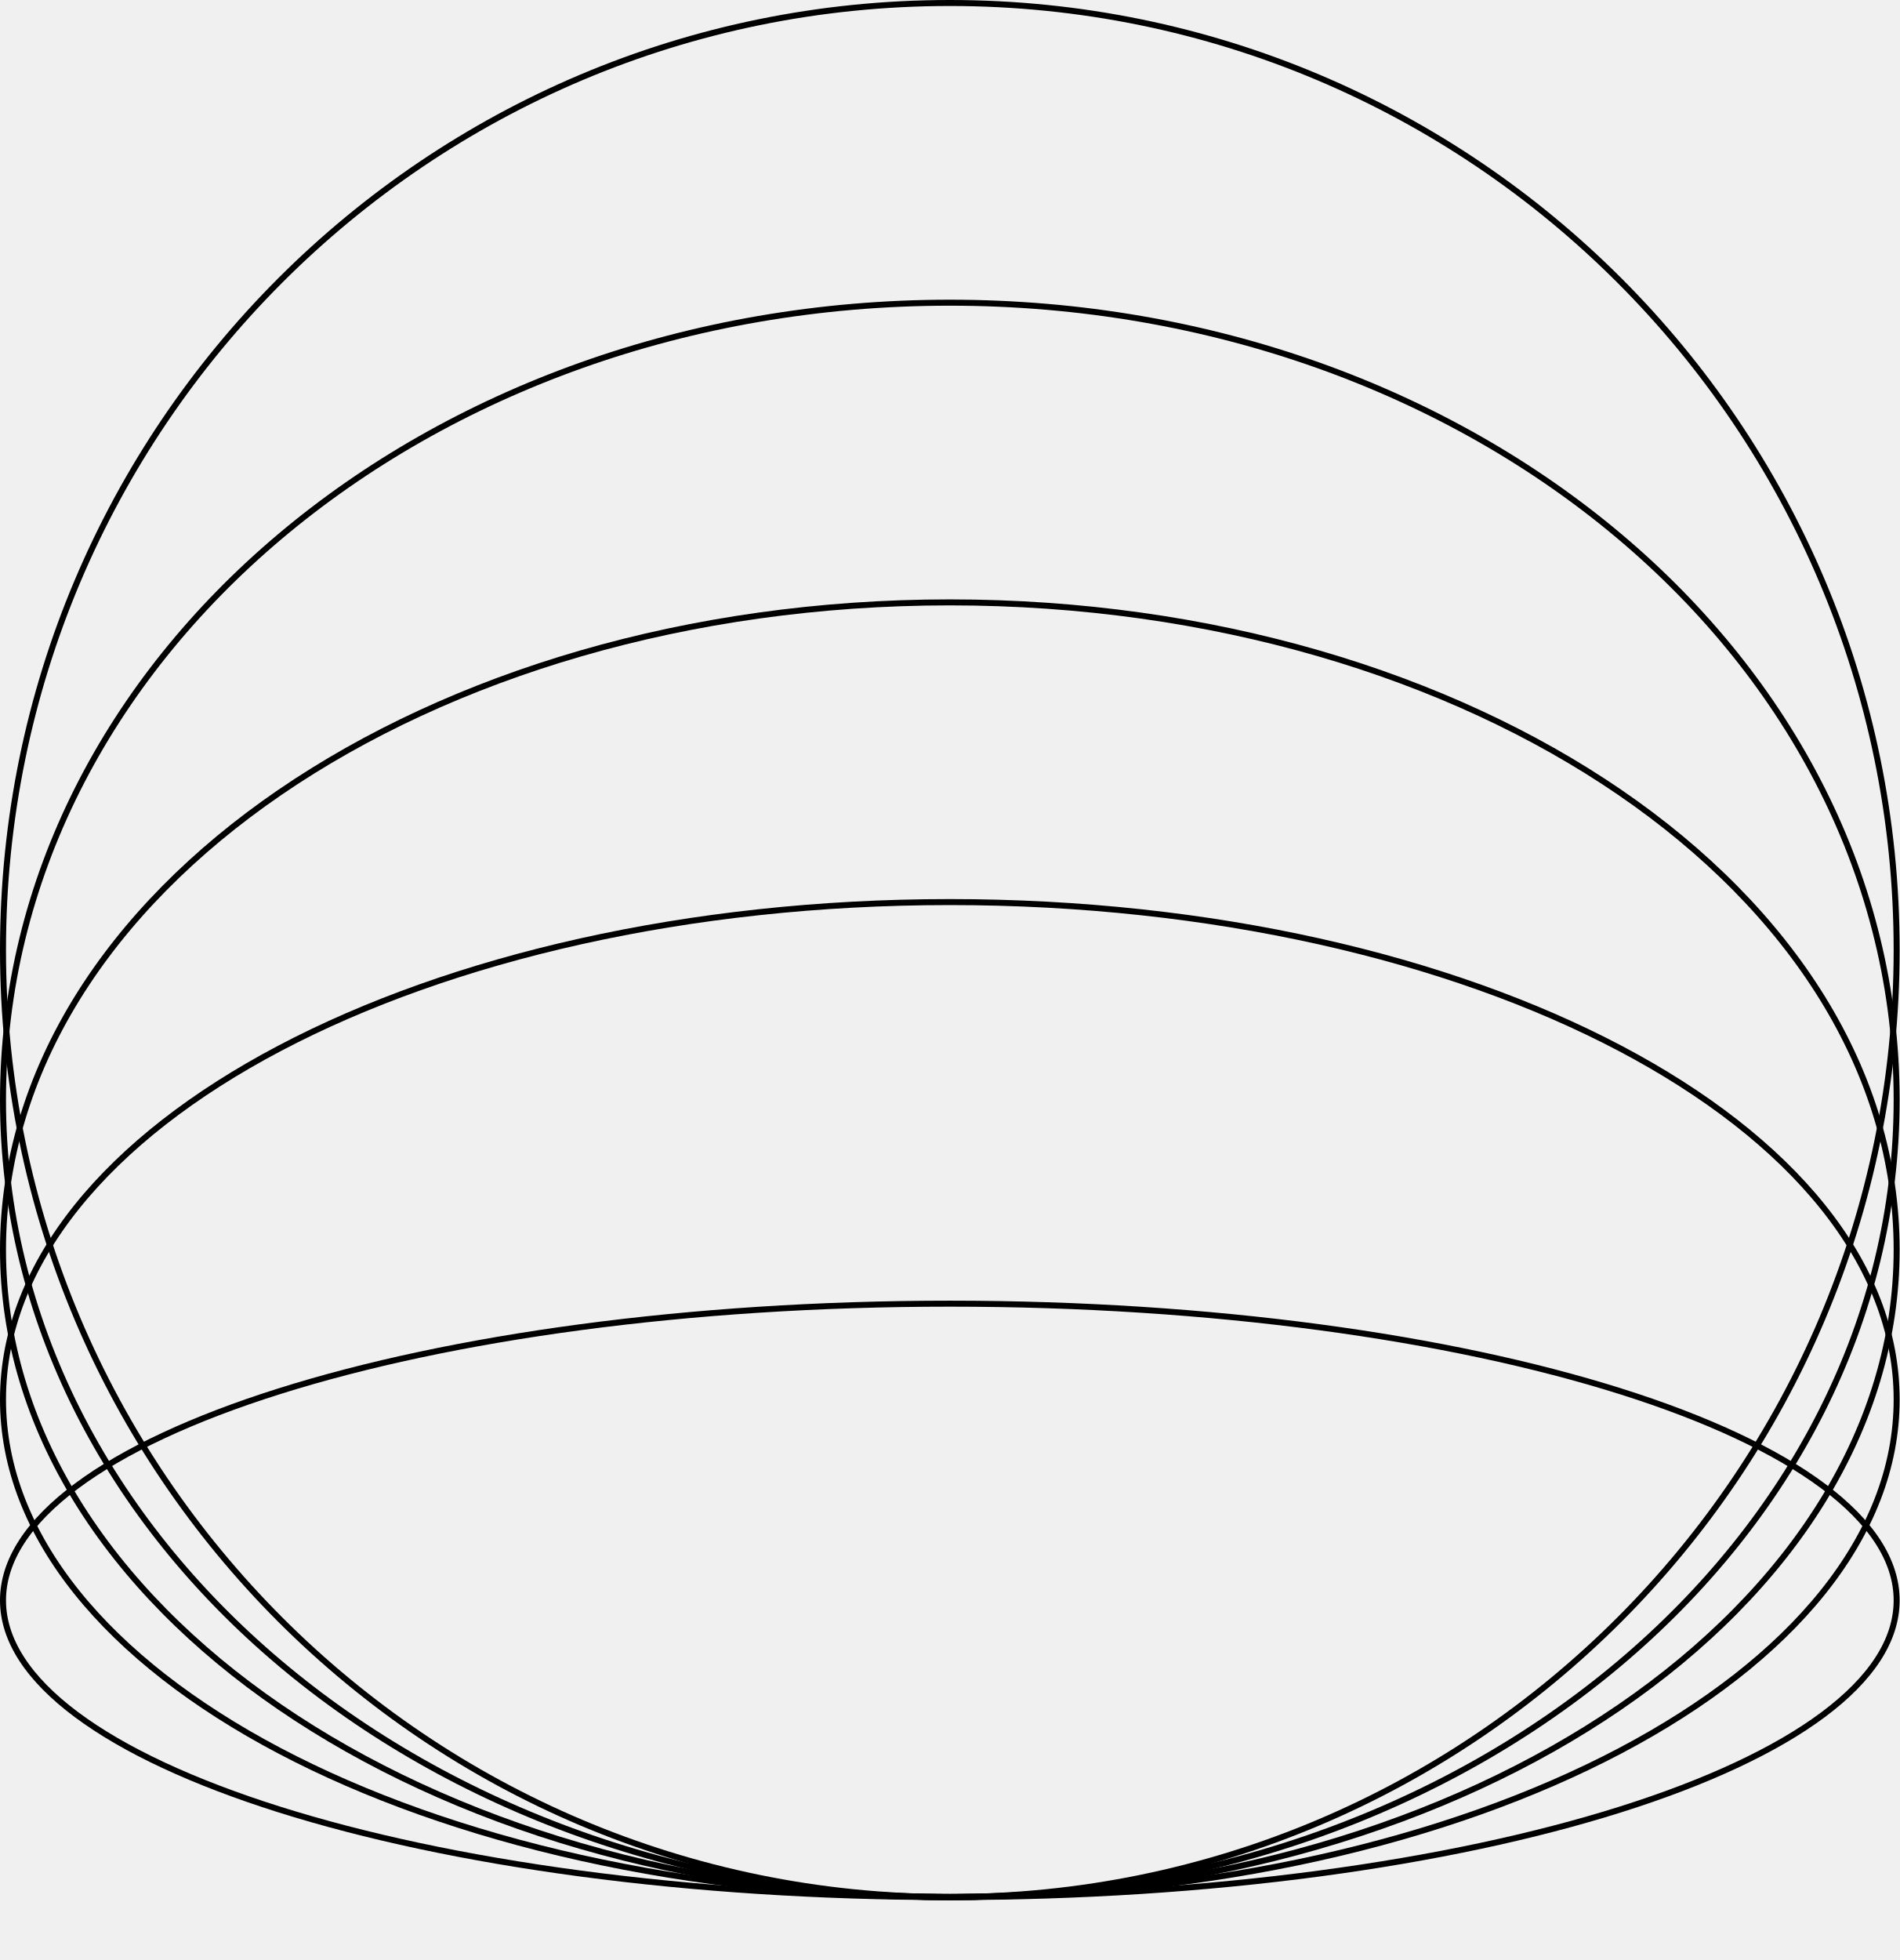
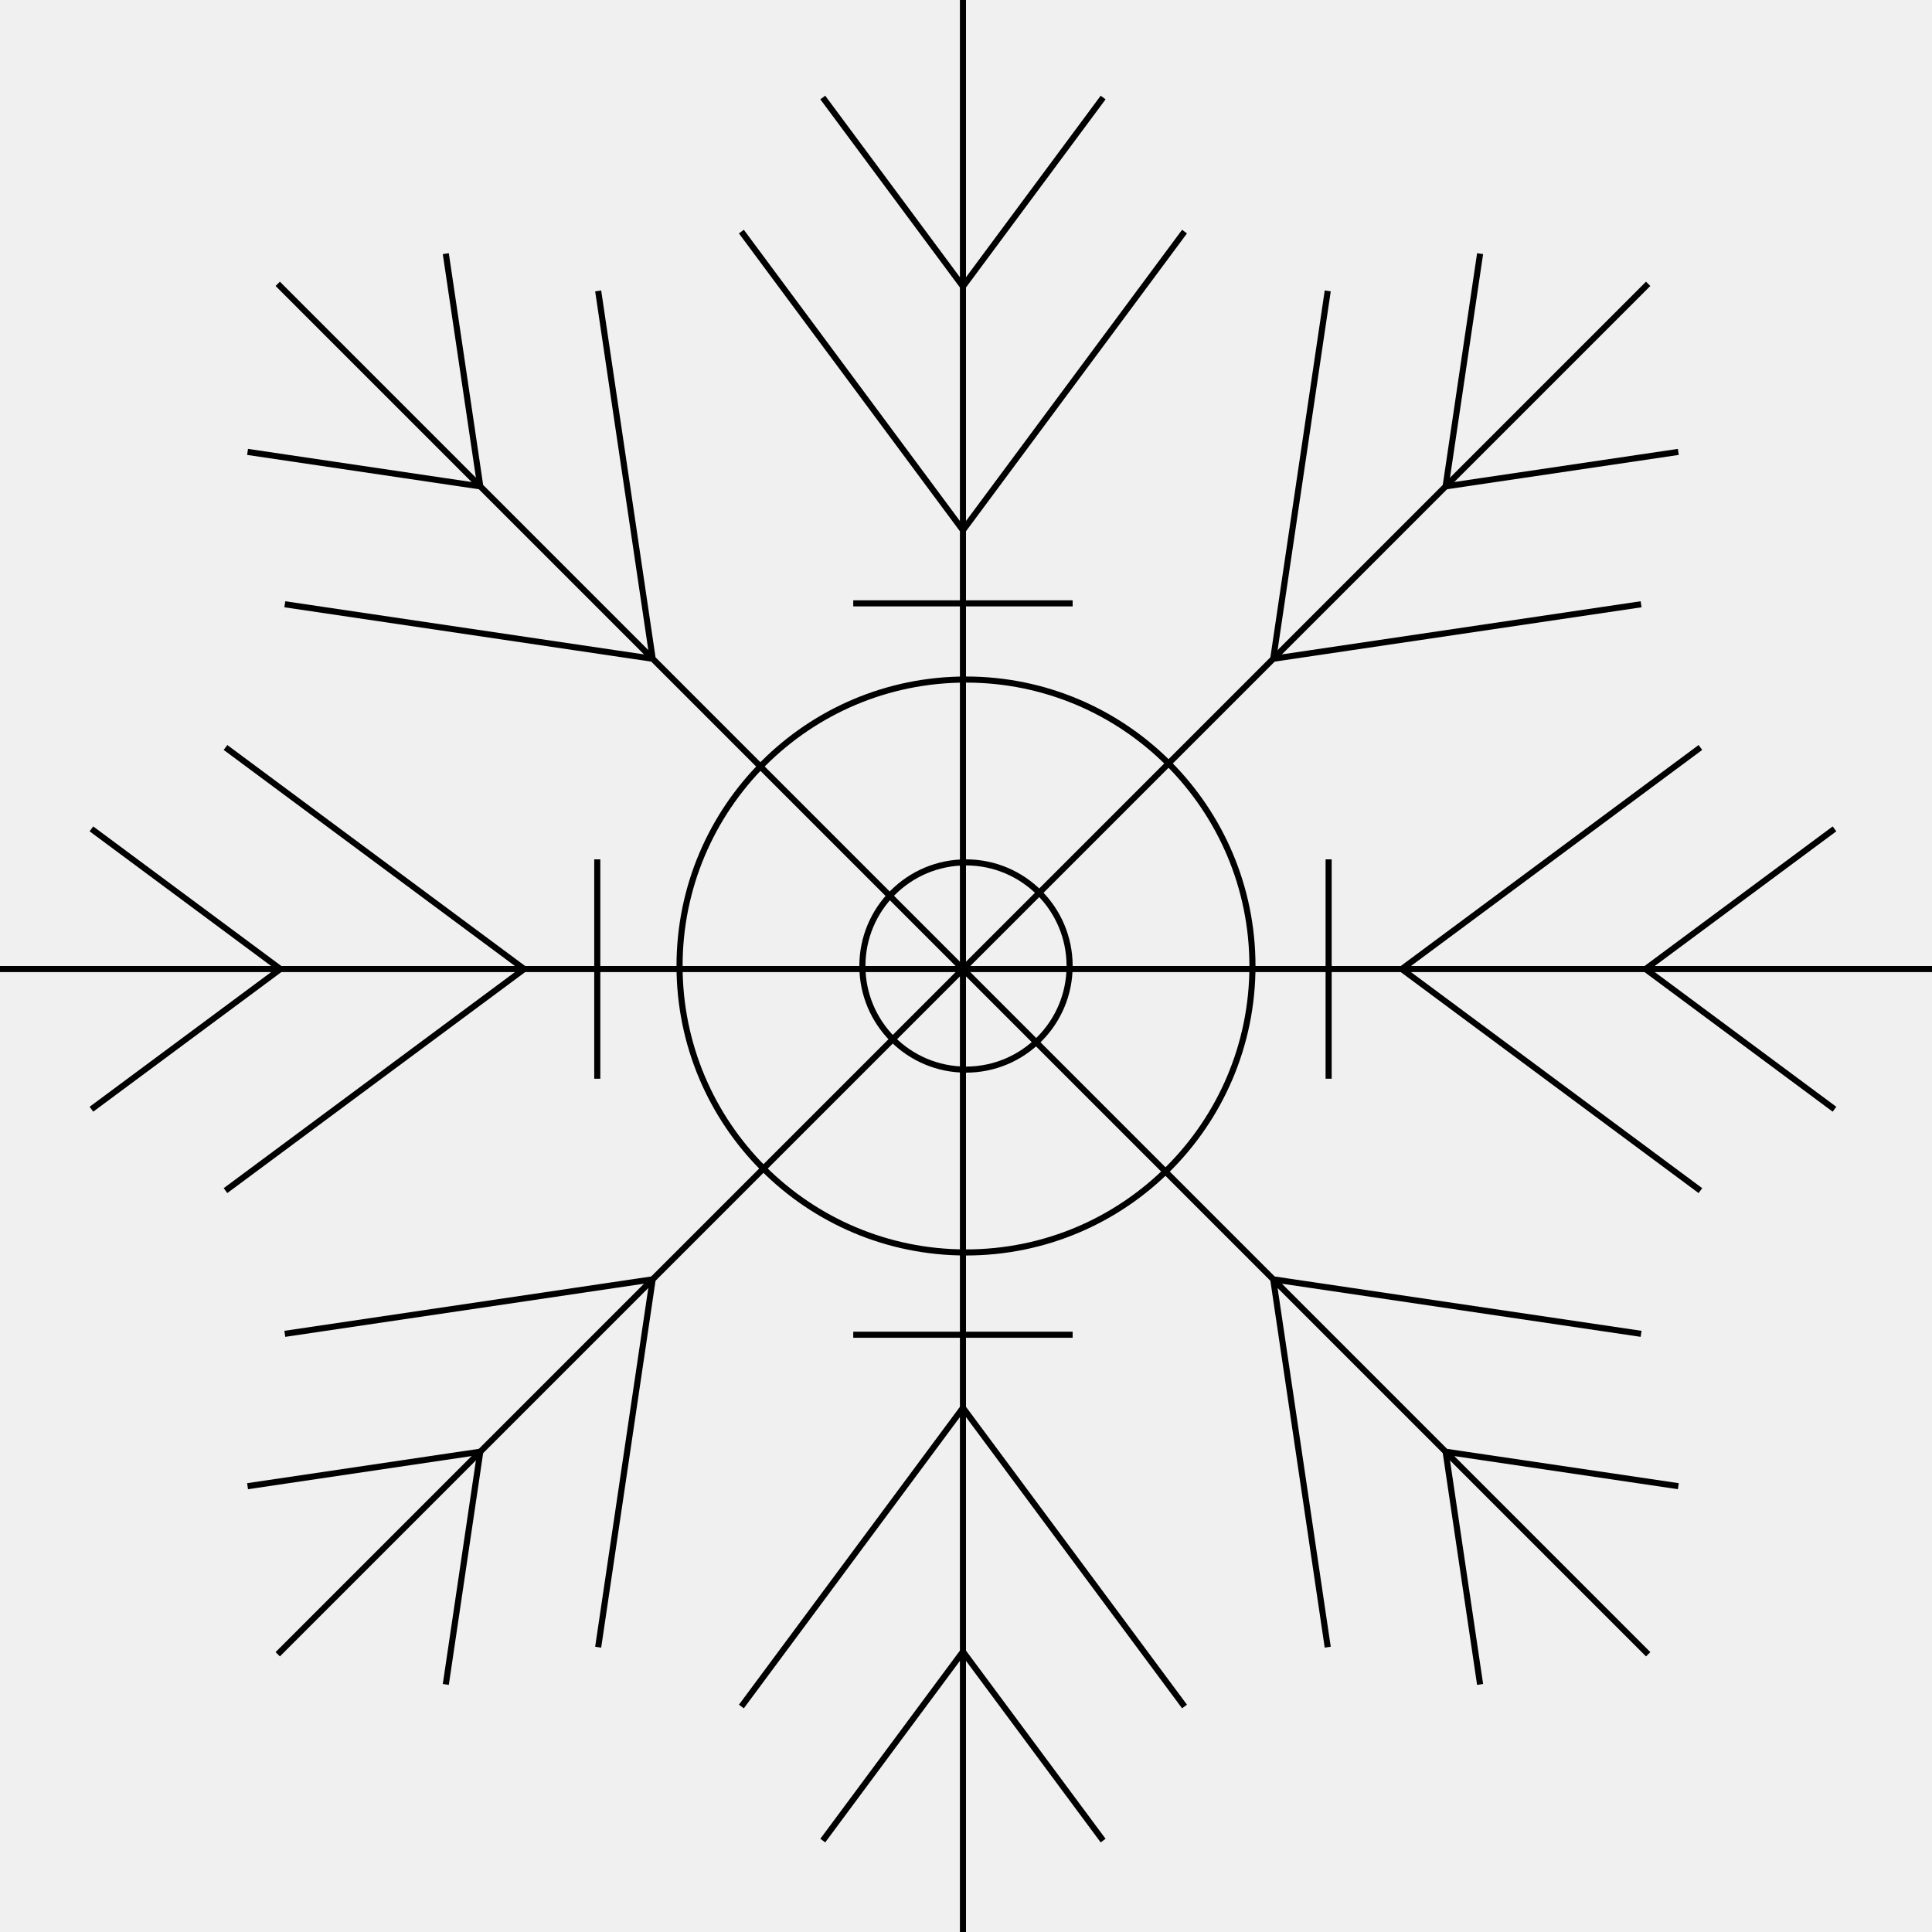
- <svg xmlns="http://www.w3.org/2000/svg" width="317" height="327" fill="none">
-   <circle cx="158.5" cy="158.5" r="158" stroke="#000" />
-   <path d="M316.5 183.5c0 73.377-70.655 133-158 133S.5 256.877.5 183.5c0-73.377 70.655-133 158-133s158 59.623 158 133Z" stroke="#000" />
-   <path d="M316.5 208.5c0 29.748-17.614 56.736-46.206 76.309-28.589 19.57-68.113 31.691-111.794 31.691s-83.204-12.121-111.794-31.691C18.114 265.236.5 238.248.5 208.5c0-29.748 17.614-56.736 46.206-76.308C75.296 112.621 114.819 100.5 158.5 100.5s83.205 12.121 111.794 31.692c28.592 19.572 46.206 46.56 46.206 76.308Z" stroke="#000" />
-   <path d="M316.5 233.5c0 22.78-17.536 43.523-46.157 58.601C241.746 307.167 202.204 316.5 158.5 316.5c-43.704 0-83.246-9.333-111.843-24.399C18.037 277.023.5 256.28.5 233.5s17.536-43.523 46.157-58.601C75.254 159.833 114.796 150.5 158.5 150.5c43.704 0 83.246 9.333 111.843 24.399C298.964 189.977 316.5 210.72 316.5 233.5Z" stroke="#000" />
-   <path d="M316.5 267c0 6.673-4.287 13.119-12.255 19.061-7.958 5.936-19.505 11.302-33.819 15.818-28.622 9.029-68.194 14.621-111.926 14.621s-83.304-5.592-111.926-14.621c-14.314-4.516-25.861-9.882-33.82-15.818C4.788 280.119.5 273.673.5 267s4.287-13.119 12.255-19.061c7.958-5.936 19.505-11.302 33.819-15.818C75.196 223.092 114.768 217.5 158.5 217.5s83.304 5.592 111.926 14.621c14.314 4.516 25.861 9.882 33.819 15.818 7.968 5.942 12.255 12.388 12.255 19.061Z" stroke="#000" />
+ <svg xmlns="http://www.w3.org/2000/svg" width="317" height="317" fill="none">
+   <g clip-path="url(#a)" stroke="#000">
+     <path d="M158 0v318M181 16l-23 31M135 16l23 31M158 0v318M218 141v36M98 141v36M140 99h36M140 219h36M181 16l-23 31M135 16l23 31M194.355 38 158 87M121.645 38 158 87M135 302l23-31M181 302l-23-31M135 302l23-31M181 302l-23-31M121.645 280 158 231M194.355 280 158 231M317 159H-1M301 182l-31-23M301 136l-31 23M279 195.355l-49-36.354M279 122.646 230 159M15 136l31 23M15 182l31-23M37 122.645l49 36.354M37 195.355l49-36.354M270.43 46.57 45.57 271.43" />
+     <circle cx="158.5" cy="158.5" r="47" />
+     <circle cx="158.5" cy="158.5" r="17" />
+     <path d="m275.38 74.147-38.184 5.657M242.853 41.62l-5.657 38.184M269.267 99.147l-60.355 8.941M217.853 47.733l-8.941 60.355M40.62 243.853l38.184-5.657M73.147 276.38l5.657-38.184M46.733 218.854l60.355-8.942M98.147 270.267l8.941-60.355M270.43 271.43 45.57 46.57M242.853 276.38l-5.657-38.184M275.38 243.853l-38.184-5.657M217.853 270.268l-8.942-60.355M269.267 218.854l-60.355-8.942M73.147 41.62l5.657 38.184M40.62 74.147l38.184 5.657M98.147 47.732l8.942 60.355M46.733 99.147l60.355 8.942" />
+   </g>
+   <defs>
+     <clipPath id="a">
+       <path fill="#fff" d="M0 0h317v317H0z" />
+     </clipPath>
+   </defs>
</svg>
